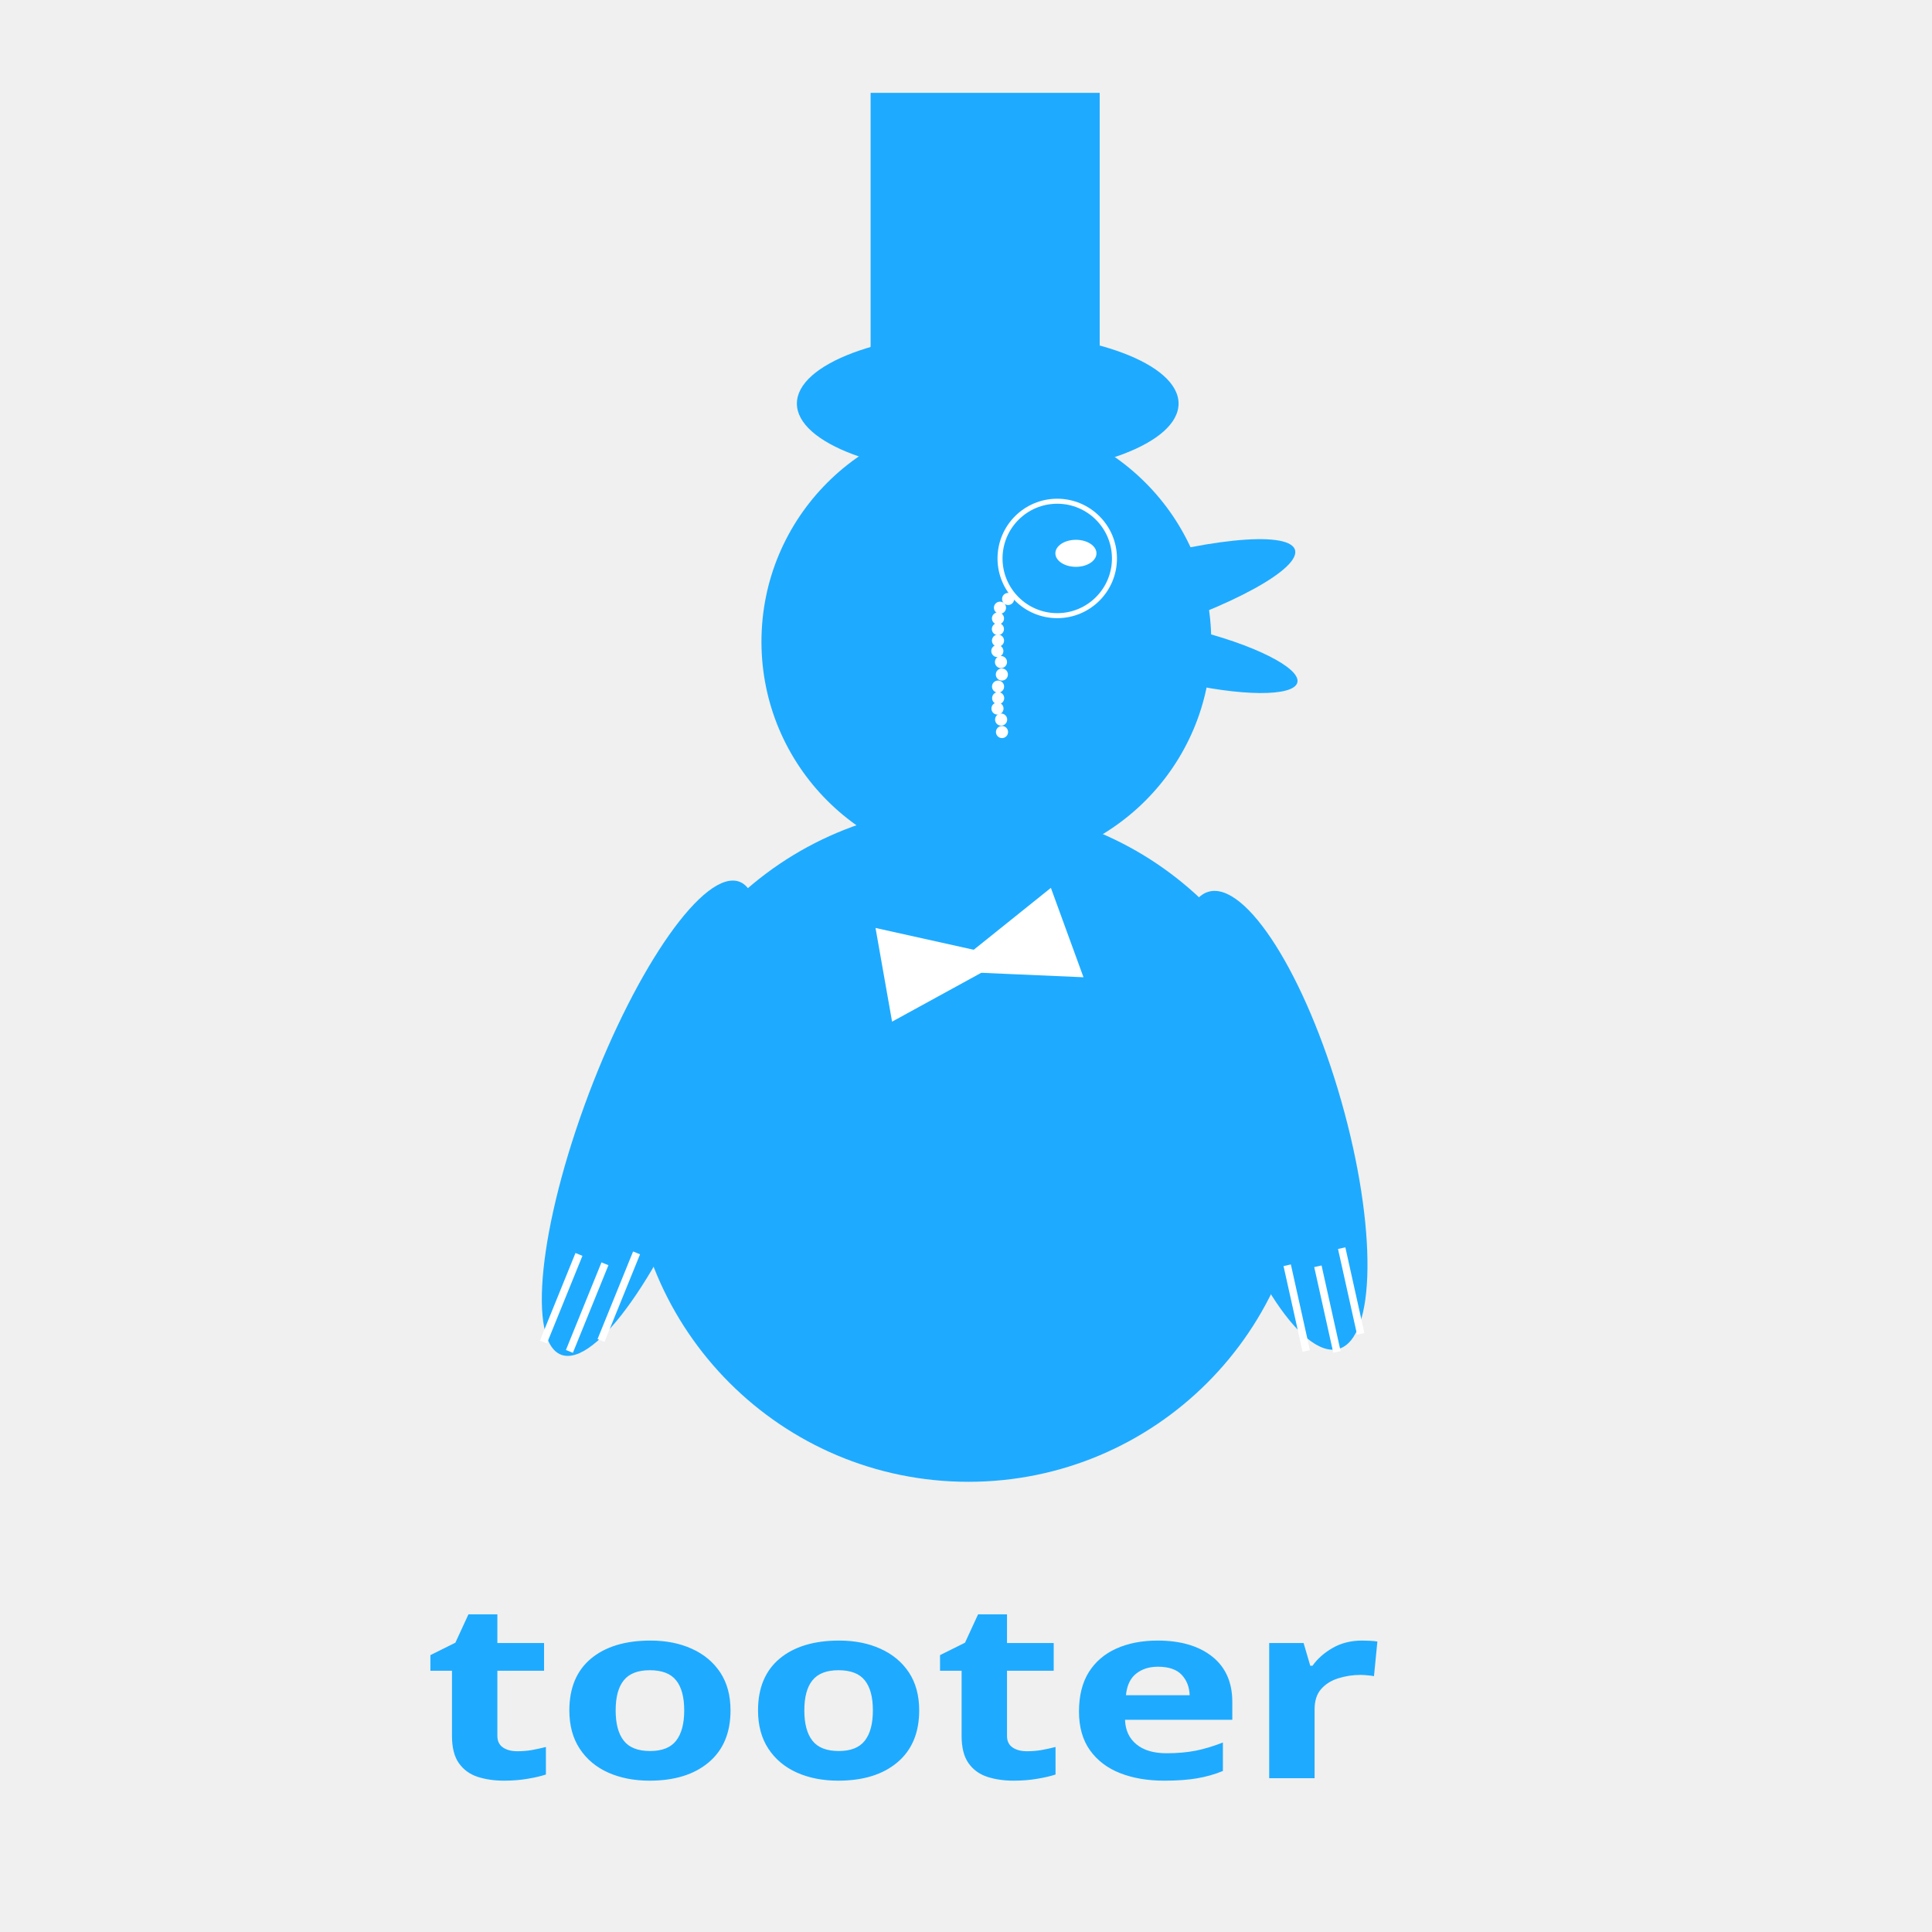
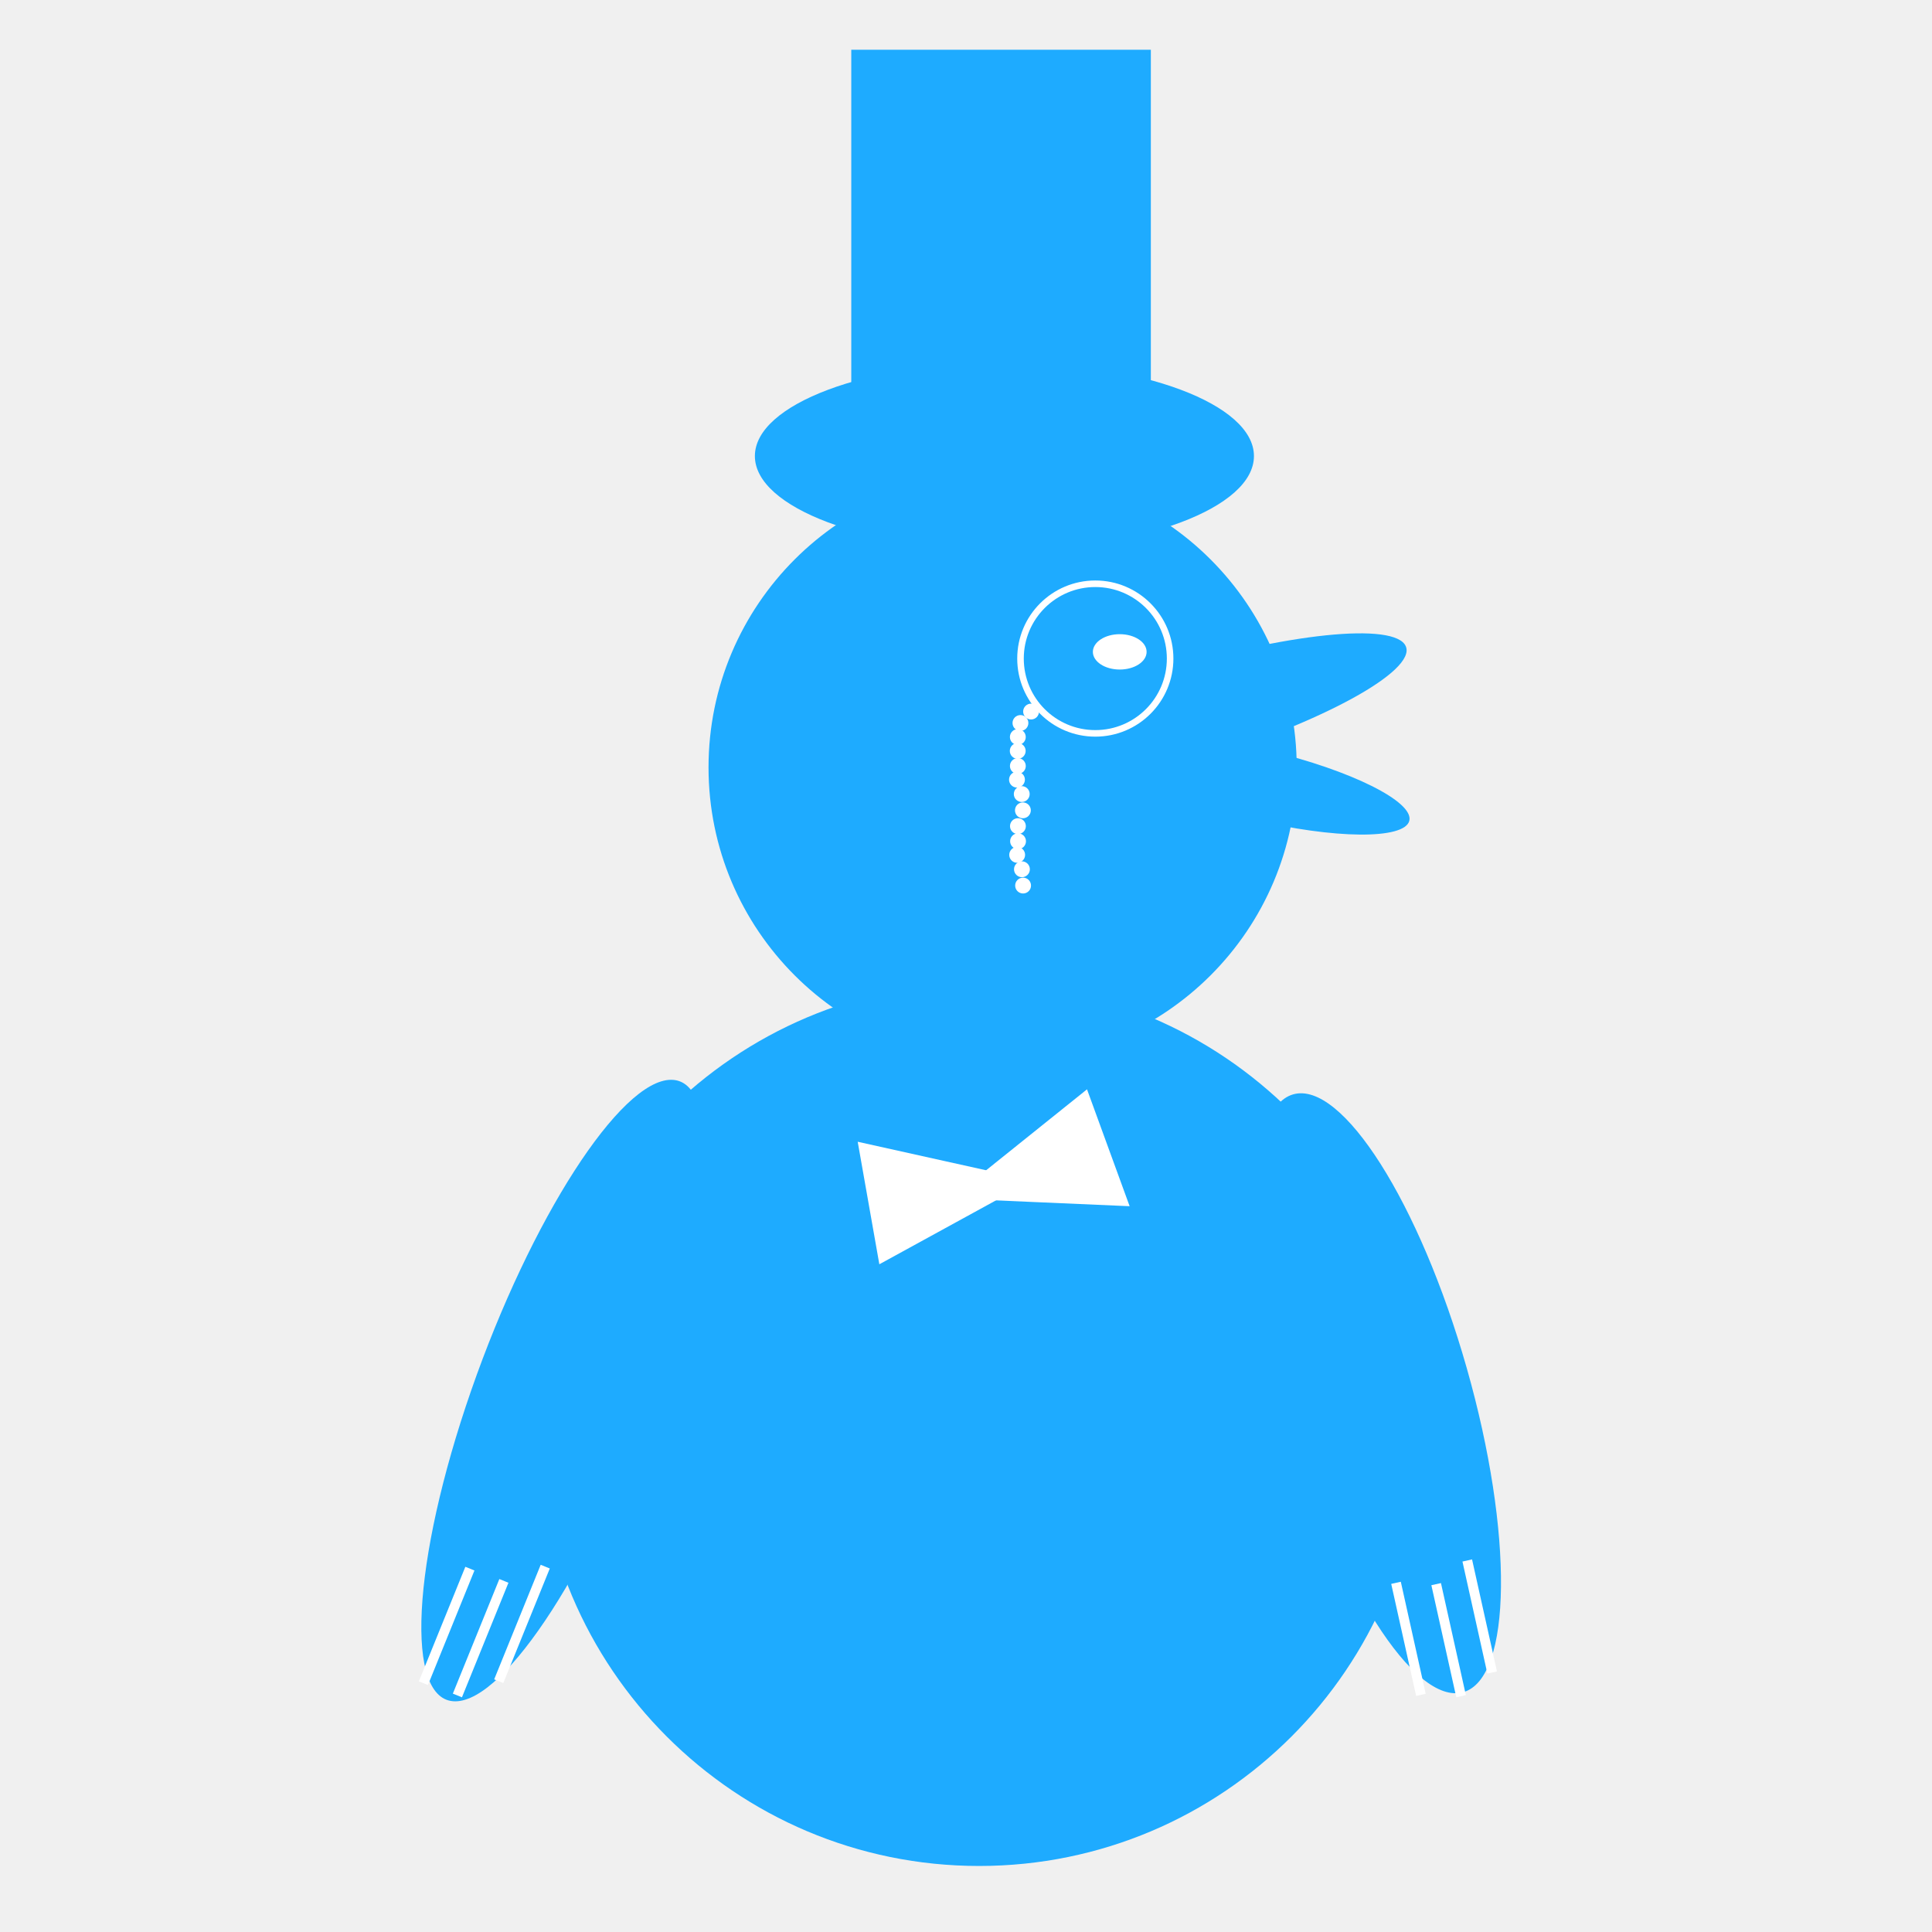
<svg xmlns="http://www.w3.org/2000/svg" width="256mm" height="256mm" viewBox="0 0 255.997 255.997" version="1.1" id="svg8">
  <defs id="defs2" />
  <g id="layer1">
-     <ellipse style="fill:#1eabff;fill-opacity:1;fill-rule:evenodd;stroke:none;stroke-width:0.333;stroke-miterlimit:4;stroke-dasharray:none;stroke-opacity:1" id="path29" cx="105.53" cy="120.712" rx="24.078" ry="4.9" transform="matrix(0.9557108,-0.2943076,0.3950069,0.9186781,0,0)" />
-     <circle style="fill:#1eabff;fill-opacity:1;fill-rule:evenodd;stroke:none;stroke-width:0.332;stroke-miterlimit:4;stroke-dasharray:none;stroke-opacity:1" id="path10" cx="128.313" cy="151.59" r="44.754" />
-     <ellipse style="fill:#1eabff;fill-opacity:1;fill-rule:evenodd;stroke:none;stroke-width:0.341;stroke-miterlimit:4;stroke-dasharray:none;stroke-opacity:1" id="path10-6" cx="137.628" cy="156.853" rx="9.324" ry="33.336" transform="matrix(1,0,-0.3280973,0.9446439,0,0)" />
-     <ellipse style="fill:#1eabff;fill-opacity:1;fill-rule:evenodd;stroke:none;stroke-width:0.332;stroke-miterlimit:4;stroke-dasharray:none;stroke-opacity:1" id="path10-6-7" cx="121.685" cy="188.964" rx="9.324" ry="31.49" transform="rotate(-15.88452)" />
-     <ellipse style="fill:#1eabff;fill-opacity:1;fill-rule:evenodd;stroke:none;stroke-width:0.332;stroke-miterlimit:4;stroke-dasharray:none;stroke-opacity:1" id="path29-3" cx="172.722" cy="47.901" rx="15.516" ry="3.587" transform="rotate(13.46722)" />
-     <circle style="fill:#1eabff;fill-opacity:1;fill-rule:evenodd;stroke:none;stroke-width:0.332;stroke-miterlimit:4;stroke-dasharray:none;stroke-opacity:1" id="path10-3" cx="130.696" cy="85.024" r="29.8" />
-     <circle style="fill:none;fill-opacity:1;fill-rule:evenodd;stroke:#5cc2ff;stroke-width:0.332;stroke-miterlimit:4;stroke-dasharray:none;stroke-opacity:1" id="path10-3-5" cx="175.722" cy="69.962" r="0" />
-     <circle style="fill:none;fill-opacity:1;fill-rule:evenodd;stroke:#ffffff;stroke-width:0.664;stroke-miterlimit:4;stroke-dasharray:none;stroke-opacity:1" id="path10-3-5-5" cx="140.088" cy="73.996" r="7.581" />
-     <ellipse style="fill:#1eabff;fill-opacity:1;stroke:none;stroke-width:0.332;stroke-miterlimit:4;stroke-dasharray:none;stroke-opacity:1" id="path1004" cx="130.877" cy="53.475" rx="25.286" ry="9.498" />
-     <rect style="fill:#1eabff;fill-opacity:1;stroke:none;stroke-width:0.332;stroke-miterlimit:4;stroke-dasharray:none;stroke-opacity:1" id="rect1008" width="30.356" height="36.129" x="115.359" y="12.303" />
-     <circle style="fill:#ffffff;fill-opacity:1;fill-rule:evenodd;stroke:none;stroke-width:0.332;stroke-miterlimit:4;stroke-dasharray:none;stroke-opacity:1" id="path10-3-5-6" cx="133.579" cy="79.365" r="0.803" />
-     <circle style="fill:#ffffff;fill-opacity:1;fill-rule:evenodd;stroke:none;stroke-width:0.332;stroke-miterlimit:4;stroke-dasharray:none;stroke-opacity:1" id="path10-3-5-6-2" cx="132.501" cy="80.525" r="0.803" />
-     <circle style="fill:#ffffff;fill-opacity:1;fill-rule:evenodd;stroke:none;stroke-width:0.332;stroke-miterlimit:4;stroke-dasharray:none;stroke-opacity:1" id="path10-3-5-6-2-9" cx="132.236" cy="81.945" r="0.803" />
-     <circle style="fill:#ffffff;fill-opacity:1;fill-rule:evenodd;stroke:none;stroke-width:0.332;stroke-miterlimit:4;stroke-dasharray:none;stroke-opacity:1" id="path10-3-5-6-2-9-1" cx="132.227" cy="83.355" r="0.803" />
-     <circle style="fill:#ffffff;fill-opacity:1;fill-rule:evenodd;stroke:none;stroke-width:0.332;stroke-miterlimit:4;stroke-dasharray:none;stroke-opacity:1" id="path10-3-5-6-2-9-1-2" cx="132.239" cy="84.884" r="0.803" />
-     <circle style="fill:#ffffff;fill-opacity:1;fill-rule:evenodd;stroke:none;stroke-width:0.332;stroke-miterlimit:4;stroke-dasharray:none;stroke-opacity:1" id="path10-3-5-6-2-9-1-2-7" cx="132.15" cy="86.265" r="0.803" />
-     <circle style="fill:#ffffff;fill-opacity:1;fill-rule:evenodd;stroke:none;stroke-width:0.332;stroke-miterlimit:4;stroke-dasharray:none;stroke-opacity:1" id="path10-3-5-6-2-9-1-2-7-0" cx="132.633" cy="87.725" r="0.803" />
-     <circle style="fill:#ffffff;fill-opacity:1;fill-rule:evenodd;stroke:none;stroke-width:0.332;stroke-miterlimit:4;stroke-dasharray:none;stroke-opacity:1" id="path10-3-5-6-2-9-1-2-7-0-9" cx="132.75" cy="89.375" r="0.803" />
-     <ellipse style="fill:#ffffff;fill-opacity:1;fill-rule:evenodd;stroke:none;stroke-width:0.332;stroke-miterlimit:4;stroke-dasharray:none;stroke-opacity:1" id="path10-3-5-6-2-9-1-2-7-0-9-3" cx="142.563" cy="73.317" rx="2.723" ry="1.791" />
-     <path style="fill:none;stroke:#ffffff;stroke-width:0.995;stroke-linecap:butt;stroke-linejoin:miter;stroke-miterlimit:4;stroke-dasharray:none;stroke-opacity:1" d="M 80.159,167.457 75.447,179.066" id="path1145" />
-     <path style="fill:none;stroke:#ffffff;stroke-width:0.995;stroke-linecap:butt;stroke-linejoin:miter;stroke-miterlimit:4;stroke-dasharray:none;stroke-opacity:1" d="m 84.348,166.012 -4.711,11.609" id="path1145-6" />
-     <path style="fill:none;stroke:#ffffff;stroke-width:0.995;stroke-linecap:butt;stroke-linejoin:miter;stroke-miterlimit:4;stroke-dasharray:none;stroke-opacity:1" d="m 76.714,166.214 -4.711,11.609" id="path1145-6-0" />
-     <path style="fill:none;stroke:#ffffff;stroke-width:0.995;stroke-linecap:butt;stroke-linejoin:miter;stroke-miterlimit:4;stroke-dasharray:none;stroke-opacity:1" d="m 174.626,167.786 2.524,11.352" id="path1145-62" />
-     <path style="fill:none;stroke:#ffffff;stroke-width:0.995;stroke-linecap:butt;stroke-linejoin:miter;stroke-miterlimit:4;stroke-dasharray:none;stroke-opacity:1" d="m 177.778,165.387 2.524,11.352" id="path1145-6-6" />
-     <path style="fill:none;stroke:#ffffff;stroke-width:0.995;stroke-linecap:butt;stroke-linejoin:miter;stroke-miterlimit:4;stroke-dasharray:none;stroke-opacity:1" d="m 170.558,167.652 2.524,11.352" id="path1145-6-0-1" />
-     <circle style="fill:#ffffff;fill-opacity:1;fill-rule:evenodd;stroke:none;stroke-width:0.332;stroke-miterlimit:4;stroke-dasharray:none;stroke-opacity:1" id="path10-3-5-6-2-9-1-8" cx="132.246" cy="90.977" r="0.803" />
-     <circle style="fill:#ffffff;fill-opacity:1;fill-rule:evenodd;stroke:none;stroke-width:0.332;stroke-miterlimit:4;stroke-dasharray:none;stroke-opacity:1" id="path10-3-5-6-2-9-1-2-79" cx="132.259" cy="92.506" r="0.803" />
-     <circle style="fill:#ffffff;fill-opacity:1;fill-rule:evenodd;stroke:none;stroke-width:0.332;stroke-miterlimit:4;stroke-dasharray:none;stroke-opacity:1" id="path10-3-5-6-2-9-1-2-7-2" cx="132.169" cy="93.887" r="0.803" />
-     <circle style="fill:#ffffff;fill-opacity:1;fill-rule:evenodd;stroke:none;stroke-width:0.332;stroke-miterlimit:4;stroke-dasharray:none;stroke-opacity:1" id="path10-3-5-6-2-9-1-2-7-0-0" cx="132.653" cy="95.347" r="0.803" />
-     <circle style="fill:#ffffff;fill-opacity:1;fill-rule:evenodd;stroke:none;stroke-width:0.332;stroke-miterlimit:4;stroke-dasharray:none;stroke-opacity:1" id="path10-3-5-6-2-9-1-2-7-0-9-2" cx="132.769" cy="96.997" r="0.803" />
-     <path style="fill:#ffffff;fill-opacity:1;stroke:none;stroke-width:0.265;stroke-miterlimit:4;stroke-dasharray:none;stroke-opacity:1" id="path1264" d="m 64.668,71.65 -23.569,3.003 -23.569,3.003 9.184,-21.913 9.184,-21.913 14.385,18.91 z" transform="matrix(-0.00516878,0.266162,-0.4056646,0.02195406,147.6031,116.588)" />
-     <path style="fill:#ffffff;fill-opacity:1;stroke:none;stroke-width:0.265;stroke-miterlimit:4;stroke-dasharray:none;stroke-opacity:1" id="path1264-3" d="m 64.668,71.65 -23.569,3.003 -23.569,3.003 9.184,-21.913 9.184,-21.913 14.385,18.91 z" transform="matrix(-0.04122683,-0.2630005,0.3956548,-0.09221169,113.5637,141.2604)" />
-     <text xml:space="preserve" style="font-style:normal;font-weight:normal;font-size:36.406px;line-height:1.25;font-family:sans-serif;fill:#000000;fill-opacity:1;stroke:none;stroke-width:0.91" x="50.562" y="261.392" id="text1540" transform="scale(1.109367,0.901415)">
-       <tspan id="tspan1538" x="50.562" y="261.392" style="font-style:normal;font-variant:normal;font-weight:bold;font-stretch:normal;font-family:'Source Code Pro';-inkscape-font-specification:'Source Code Pro Medium';fill:#1eabff;fill-opacity:1;stroke-width:0.91">tooter</tspan>
-     </text>
+     <ellipse style="fill:#1eabff;fill-opacity:1;fill-rule:evenodd;stroke:none;stroke-width:0.435;stroke-miterlimit:4;stroke-dasharray:none;stroke-opacity:1" id="path29" cx="106.609" cy="137.454" rx="31.485" ry="6.407" transform="matrix(0.9557108,-0.2943076,0.3950069,0.9186781,0,0)" />
+     <circle style="fill:#1eabff;fill-opacity:1;fill-rule:evenodd;stroke:none;stroke-width:0.434;stroke-miterlimit:4;stroke-dasharray:none;stroke-opacity:1" id="path10" cx="129.736" cy="188.726" r="58.522" />
+     <ellipse style="fill:#1eabff;fill-opacity:1;fill-rule:evenodd;stroke:none;stroke-width:0.446;stroke-miterlimit:4;stroke-dasharray:none;stroke-opacity:1" id="path10-6" cx="138.618" cy="195.052" rx="12.193" ry="43.591" transform="matrix(1,0,-0.3280973,0.9446439,0,0)" />
+     <ellipse style="fill:#1eabff;fill-opacity:1;fill-rule:evenodd;stroke:none;stroke-width:0.434;stroke-miterlimit:4;stroke-dasharray:none;stroke-opacity:1" id="path10-6-7" cx="125.121" cy="227.546" rx="12.193" ry="41.178" transform="rotate(-15.88452)" />
+     <ellipse style="fill:#1eabff;fill-opacity:1;fill-rule:evenodd;stroke:none;stroke-width:0.434;stroke-miterlimit:4;stroke-dasharray:none;stroke-opacity:1" id="path29-3" cx="186.642" cy="62.263" rx="20.29" ry="4.69" transform="rotate(13.46722)" />
+     <circle style="fill:#1eabff;fill-opacity:1;fill-rule:evenodd;stroke:none;stroke-width:0.434;stroke-miterlimit:4;stroke-dasharray:none;stroke-opacity:1" id="path10-3" cx="132.851" cy="101.683" r="38.968" />
+     <circle style="fill:none;fill-opacity:1;fill-rule:evenodd;stroke:#5cc2ff;stroke-width:0.434;stroke-miterlimit:4;stroke-dasharray:none;stroke-opacity:1" id="path10-3-5" cx="191.729" cy="81.987" r="0" />
+     <circle style="fill:none;fill-opacity:1;fill-rule:evenodd;stroke:#ffffff;stroke-width:0.868;stroke-miterlimit:4;stroke-dasharray:none;stroke-opacity:1" id="path10-3-5-5" cx="145.133" cy="87.263" r="9.912" />
+     <ellipse style="fill:#1eabff;fill-opacity:1;stroke:none;stroke-width:0.434;stroke-miterlimit:4;stroke-dasharray:none;stroke-opacity:1" id="path1004" cx="133.089" cy="60.429" rx="33.064" ry="12.42" />
+     <rect style="fill:#1eabff;fill-opacity:1;stroke:none;stroke-width:0.434;stroke-miterlimit:4;stroke-dasharray:none;stroke-opacity:1" id="rect1008" width="39.694" height="47.243" x="112.797" y="6.591" />
+     <circle style="fill:#ffffff;fill-opacity:1;fill-rule:evenodd;stroke:none;stroke-width:0.434;stroke-miterlimit:4;stroke-dasharray:none;stroke-opacity:1" id="path10-3-5-6" cx="136.622" cy="94.284" r="1.05" />
+     <circle style="fill:#ffffff;fill-opacity:1;fill-rule:evenodd;stroke:none;stroke-width:0.434;stroke-miterlimit:4;stroke-dasharray:none;stroke-opacity:1" id="path10-3-5-6-2" cx="135.213" cy="95.8" r="1.05" />
+     <circle style="fill:#ffffff;fill-opacity:1;fill-rule:evenodd;stroke:none;stroke-width:0.434;stroke-miterlimit:4;stroke-dasharray:none;stroke-opacity:1" id="path10-3-5-6-2-9" cx="134.866" cy="97.656" r="1.05" />
+     <circle style="fill:#ffffff;fill-opacity:1;fill-rule:evenodd;stroke:none;stroke-width:0.434;stroke-miterlimit:4;stroke-dasharray:none;stroke-opacity:1" id="path10-3-5-6-2-9-1" cx="134.854" cy="99.5" r="1.05" />
+     <circle style="fill:#ffffff;fill-opacity:1;fill-rule:evenodd;stroke:none;stroke-width:0.434;stroke-miterlimit:4;stroke-dasharray:none;stroke-opacity:1" id="path10-3-5-6-2-9-1-2" cx="134.87" cy="101.499" r="1.05" />
+     <circle style="fill:#ffffff;fill-opacity:1;fill-rule:evenodd;stroke:none;stroke-width:0.434;stroke-miterlimit:4;stroke-dasharray:none;stroke-opacity:1" id="path10-3-5-6-2-9-1-2-7" cx="134.753" cy="103.306" r="1.05" />
+     <circle style="fill:#ffffff;fill-opacity:1;fill-rule:evenodd;stroke:none;stroke-width:0.434;stroke-miterlimit:4;stroke-dasharray:none;stroke-opacity:1" id="path10-3-5-6-2-9-1-2-7-0" cx="135.385" cy="105.215" r="1.05" />
+     <circle style="fill:#ffffff;fill-opacity:1;fill-rule:evenodd;stroke:none;stroke-width:0.434;stroke-miterlimit:4;stroke-dasharray:none;stroke-opacity:1" id="path10-3-5-6-2-9-1-2-7-0-9" cx="135.538" cy="107.373" r="1.05" />
+     <ellipse style="fill:#ffffff;fill-opacity:1;fill-rule:evenodd;stroke:none;stroke-width:0.434;stroke-miterlimit:4;stroke-dasharray:none;stroke-opacity:1" id="path10-3-5-6-2-9-1-2-7-0-9-3" cx="148.37" cy="86.374" rx="3.56" ry="2.342" />
+     <path style="fill:none;stroke:#ffffff;stroke-width:1.301;stroke-linecap:butt;stroke-linejoin:miter;stroke-miterlimit:4;stroke-dasharray:none;stroke-opacity:1" d="m 66.768,209.475 -6.161,15.18" id="path1145" />
+     <path style="fill:none;stroke:#ffffff;stroke-width:1.301;stroke-linecap:butt;stroke-linejoin:miter;stroke-miterlimit:4;stroke-dasharray:none;stroke-opacity:1" d="m 72.246,207.585 -6.161,15.18" id="path1145-6" />
+     <path style="fill:none;stroke:#ffffff;stroke-width:1.301;stroke-linecap:butt;stroke-linejoin:miter;stroke-miterlimit:4;stroke-dasharray:none;stroke-opacity:1" d="m 62.263,207.85 -6.161,15.18" id="path1145-6-0" />
+     <path style="fill:none;stroke:#ffffff;stroke-width:1.301;stroke-linecap:butt;stroke-linejoin:miter;stroke-miterlimit:4;stroke-dasharray:none;stroke-opacity:1" d="m 190.297,209.905 3.3,14.844" id="path1145-62" />
+     <path style="fill:none;stroke:#ffffff;stroke-width:1.301;stroke-linecap:butt;stroke-linejoin:miter;stroke-miterlimit:4;stroke-dasharray:none;stroke-opacity:1" d="m 194.417,206.768 3.3,14.844" id="path1145-6-6" />
+     <path style="fill:none;stroke:#ffffff;stroke-width:1.301;stroke-linecap:butt;stroke-linejoin:miter;stroke-miterlimit:4;stroke-dasharray:none;stroke-opacity:1" d="m 184.977,209.73 3.3,14.844" id="path1145-6-0-1" />
+     <circle style="fill:#ffffff;fill-opacity:1;fill-rule:evenodd;stroke:none;stroke-width:0.434;stroke-miterlimit:4;stroke-dasharray:none;stroke-opacity:1" id="path10-3-5-6-2-9-1-8" cx="134.879" cy="109.467" r="1.05" />
+     <circle style="fill:#ffffff;fill-opacity:1;fill-rule:evenodd;stroke:none;stroke-width:0.434;stroke-miterlimit:4;stroke-dasharray:none;stroke-opacity:1" id="path10-3-5-6-2-9-1-2-79" cx="134.896" cy="111.466" r="1.05" />
+     <circle style="fill:#ffffff;fill-opacity:1;fill-rule:evenodd;stroke:none;stroke-width:0.434;stroke-miterlimit:4;stroke-dasharray:none;stroke-opacity:1" id="path10-3-5-6-2-9-1-2-7-2" cx="134.778" cy="113.273" r="1.05" />
+     <circle style="fill:#ffffff;fill-opacity:1;fill-rule:evenodd;stroke:none;stroke-width:0.434;stroke-miterlimit:4;stroke-dasharray:none;stroke-opacity:1" id="path10-3-5-6-2-9-1-2-7-0-0" cx="135.411" cy="115.182" r="1.05" />
+     <circle style="fill:#ffffff;fill-opacity:1;fill-rule:evenodd;stroke:none;stroke-width:0.434;stroke-miterlimit:4;stroke-dasharray:none;stroke-opacity:1" id="path10-3-5-6-2-9-1-2-7-0-9-2" cx="135.563" cy="117.34" r="1.05" />
+     <path style="fill:#ffffff;fill-opacity:1;stroke:none;stroke-width:0.265;stroke-miterlimit:4;stroke-dasharray:none;stroke-opacity:1" id="path1264" d="m 64.668,71.65 -23.569,3.003 -23.569,3.003 9.184,-21.913 9.184,-21.913 14.385,18.91 z" transform="matrix(-0.00675885,0.348041,-0.5304585,0.02870776,154.9603,142.957)" />
+     <path style="fill:#ffffff;fill-opacity:1;stroke:none;stroke-width:0.265;stroke-miterlimit:4;stroke-dasharray:none;stroke-opacity:1" id="path1264-3" d="m 64.668,71.65 -23.569,3.003 -23.569,3.003 9.184,-21.913 9.184,-21.913 14.385,18.91 z" transform="matrix(-0.05390937,-0.3439069,0.5173694,-0.1205786,110.4494,175.2194)" />
  </g>
</svg>
